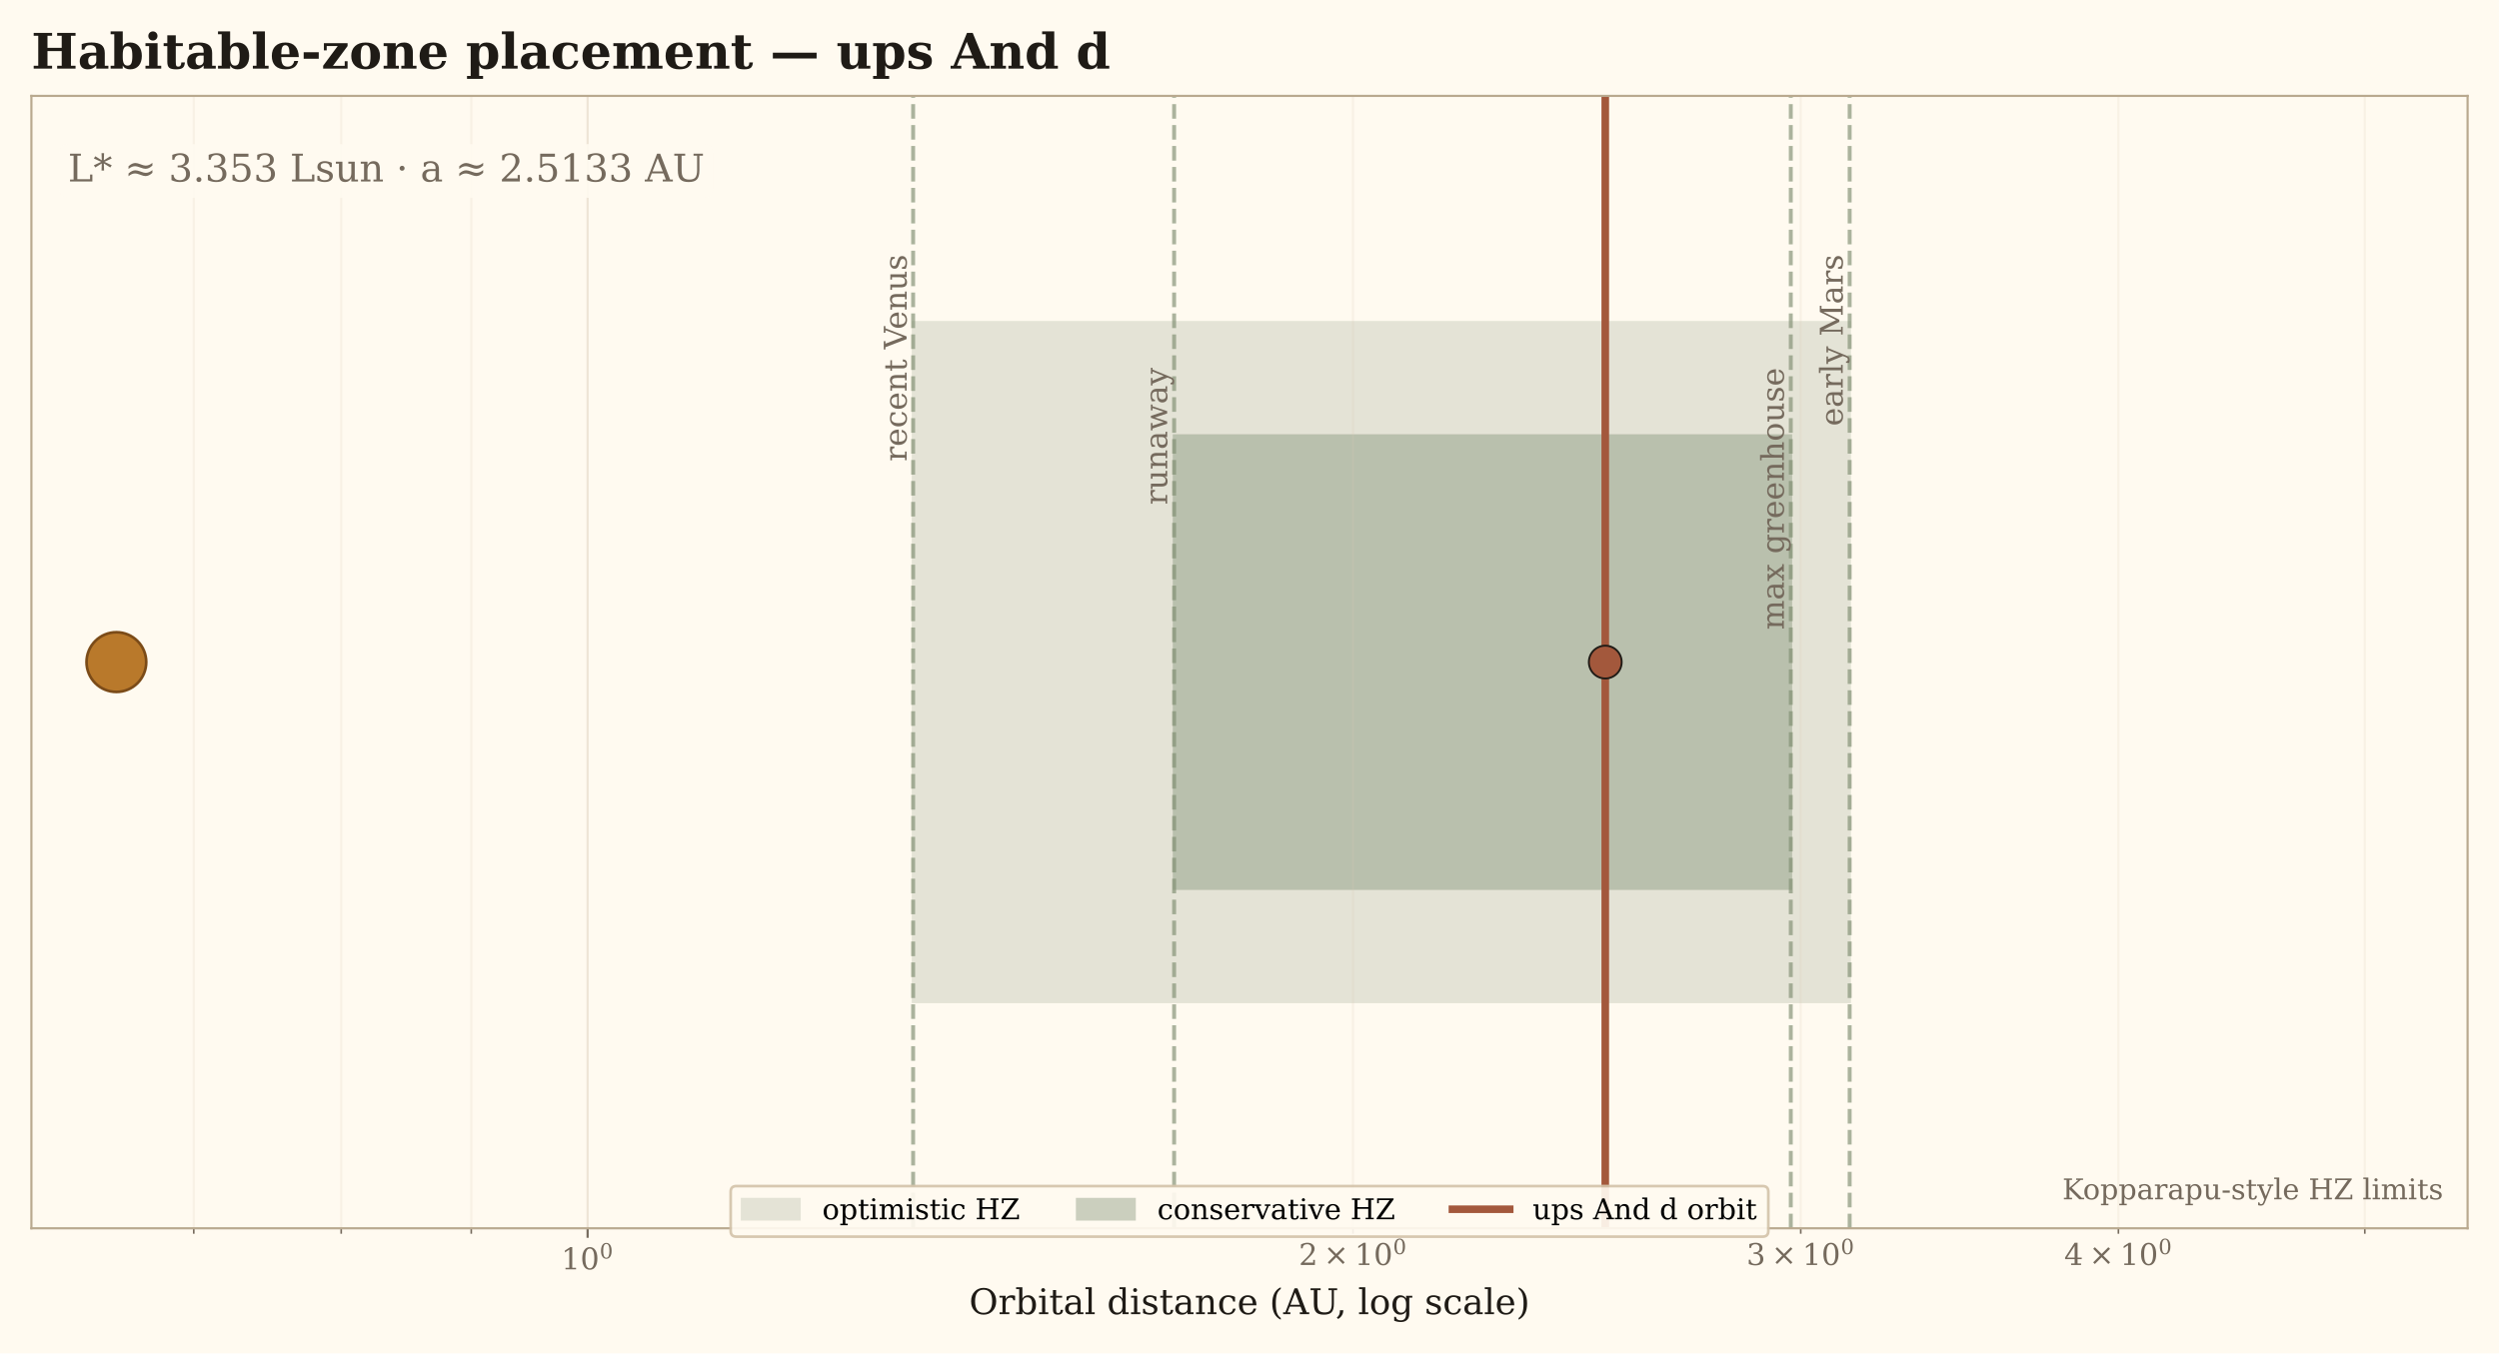
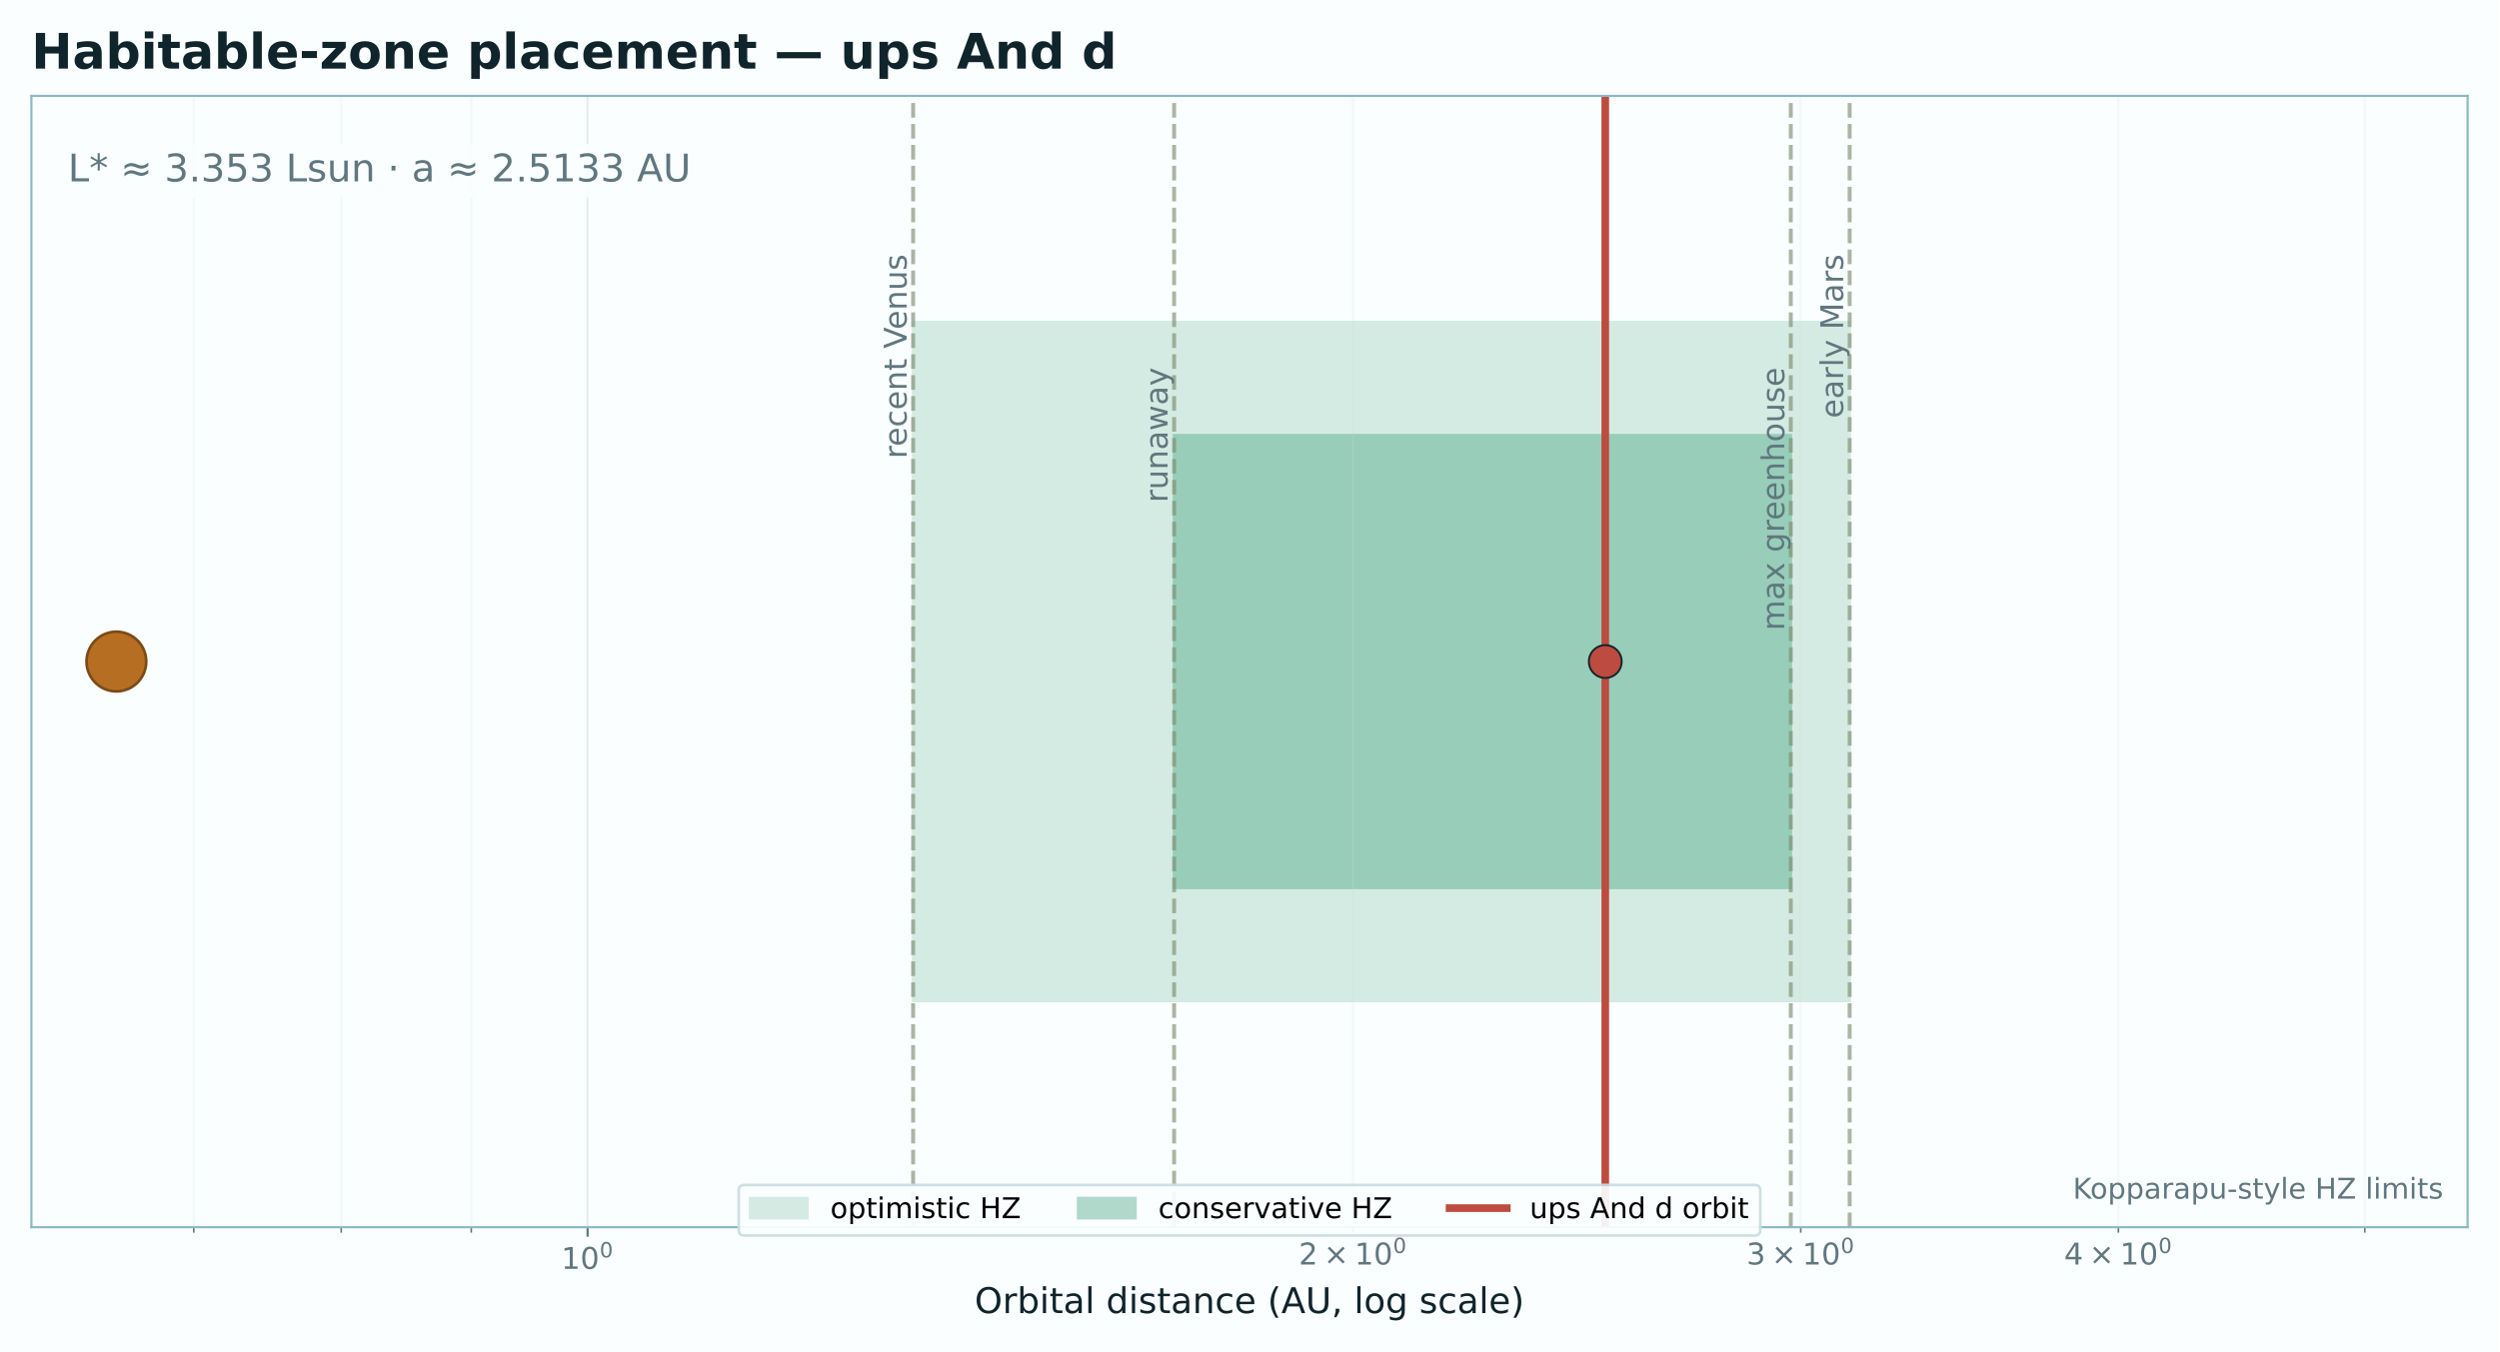
- <svg xmlns="http://www.w3.org/2000/svg" xmlns:xlink="http://www.w3.org/1999/xlink" width="917.04pt" height="496.822pt" viewBox="0 0 917.04 496.822" version="1.1">
+ <svg xmlns="http://www.w3.org/2000/svg" xmlns:xlink="http://www.w3.org/1999/xlink" width="917.04pt" height="496.241pt" viewBox="0 0 917.04 496.241" version="1.1">
  <defs>
    <style type="text/css">*{stroke-linejoin: round; stroke-linecap: butt}</style>
  </defs>
  <g id="figure_1">
    <g id="patch_1">
-       <path d="M 0 496.822  L 917.04 496.822  L 917.04 0  L 0 0  z " style="fill: #fffaf0" />
+       <path d="M 0 496.241  L 917.04 496.241  L 917.04 0  L 0 0  z " style="fill: #fbfeff" />
    </g>
    <g id="axes_1">
      <g id="patch_2">
-         <path d="M 11.52 450.889  L 905.52 450.889  L 905.52 35.197  L 11.52 35.197  z " style="fill: #fffaf0" />
+         <path d="M 11.52 450.493  L 905.52 450.493  L 905.52 35.197  L 11.52 35.197  z " style="fill: #fbfeff" />
      </g>
      <g id="patch_3">
-         <path d="M 335.088 367.751  L 678.755 367.751  L 678.755 118.336  L 335.088 118.336  z " clip-path="url(#p5f0d39eb1c)" style="fill: #687b5d; opacity: 0.18; stroke: #687b5d; stroke-linejoin: miter" />
+         <path d="M 335.088 367.434  L 678.755 367.434  L 678.755 118.256  L 335.088 118.256  z " clip-path="url(#p12e367a2b4)" style="fill: #1f9466; opacity: 0.18; stroke: #1f9466; stroke-linejoin: miter" />
      </g>
      <g id="patch_4">
-         <path d="M 430.859 326.182  L 657.155 326.182  L 657.155 159.905  L 430.859 159.905  z " clip-path="url(#p5f0d39eb1c)" style="fill: #687b5d; opacity: 0.34; stroke: #687b5d; stroke-linejoin: miter" />
+         <path d="M 430.859 325.904  L 657.155 325.904  L 657.155 159.786  L 430.859 159.786  z " clip-path="url(#p12e367a2b4)" style="fill: #1f9466; opacity: 0.34; stroke: #1f9466; stroke-linejoin: miter" />
      </g>
      <g id="matplotlib.axis_1">
        <g id="xtick_1">
          <g id="line2d_1">
-             <path d="M 215.63 450.889  L 215.63 35.197  " clip-path="url(#p5f0d39eb1c)" style="fill: none; stroke: #d9cbb6; stroke-opacity: 0.45; stroke-width: 0.8; stroke-linecap: square" />
+             <path d="M 215.63 450.493  L 215.63 35.197  " clip-path="url(#p12e367a2b4)" style="fill: none; stroke: #c9dde1; stroke-opacity: 0.45; stroke-width: 0.8; stroke-linecap: square" />
          </g>
          <g id="line2d_2">
            <defs>
-               <path id="m52d933f8ff" d="M 0 0  L 0 3.5  " style="stroke: #756a5d; stroke-width: 0.8" />
+               <path id="m324f0296c1" d="M 0 0  L 0 3.5  " style="stroke: #60777f; stroke-width: 0.8" />
            </defs>
            <g>
-               <use xlink:href="#m52d933f8ff" x="215.63" y="450.889" style="fill: #756a5d; stroke: #756a5d; stroke-width: 0.8" />
+               <use xlink:href="#m324f0296c1" x="215.63" y="450.493" style="fill: #60777f; stroke: #60777f; stroke-width: 0.8" />
            </g>
          </g>
          <g id="text_1">
-             <g style="fill: #756a5d" transform="translate(205.9502 466.2475)">
-               <text>
-                 <tspan x="0" y="-0.287" style="font-size: 11px; font-family: 'DejaVu Serif'; fill: #756a5d">1</tspan>
-                 <tspan x="6.999" y="-0.287" style="font-size: 11px; font-family: 'DejaVu Serif'; fill: #756a5d">0</tspan>
-                 <tspan x="14.097" y="-4.28" style="font-size: 7.7px; font-family: 'DejaVu Serif'; fill: #756a5d">0</tspan>
+             <g style="fill: #60777f" transform="translate(205.9502 465.8515)">
+               <text>
+                 <tspan x="0" y="-0.069" style="font-size: 11px; font-family: 'DejaVu Sans'; fill: #60777f">1</tspan>
+                 <tspan x="6.999" y="-0.069" style="font-size: 11px; font-family: 'DejaVu Sans'; fill: #60777f">0</tspan>
+                 <tspan x="14.102" y="-4.28" style="font-size: 7.7px; font-family: 'DejaVu Sans'; fill: #60777f">0</tspan>
              </text>
            </g>
          </g>
        </g>
        <g id="xtick_2">
          <g id="line2d_3">
-             <path d="M 71.1 450.889  L 71.1 35.197  " clip-path="url(#p5f0d39eb1c)" style="fill: none; stroke: #d9cbb6; stroke-opacity: 0.18; stroke-width: 0.8; stroke-linecap: square" />
+             <path d="M 71.1 450.493  L 71.1 35.197  " clip-path="url(#p12e367a2b4)" style="fill: none; stroke: #c9dde1; stroke-opacity: 0.18; stroke-width: 0.8; stroke-linecap: square" />
          </g>
          <g id="line2d_4">
            <defs>
-               <path id="mfe1fb7228b" d="M 0 0  L 0 2  " style="stroke: #756a5d; stroke-width: 0.6" />
+               <path id="md87efe68b2" d="M 0 0  L 0 2  " style="stroke: #60777f; stroke-width: 0.6" />
            </defs>
            <g>
-               <use xlink:href="#mfe1fb7228b" x="71.1" y="450.889" style="fill: #756a5d; stroke: #756a5d; stroke-width: 0.6" />
+               <use xlink:href="#md87efe68b2" x="71.1" y="450.493" style="fill: #60777f; stroke: #60777f; stroke-width: 0.6" />
            </g>
          </g>
        </g>
        <g id="xtick_3">
          <g id="line2d_5">
-             <path d="M 125.209 450.889  L 125.209 35.197  " clip-path="url(#p5f0d39eb1c)" style="fill: none; stroke: #d9cbb6; stroke-opacity: 0.18; stroke-width: 0.8; stroke-linecap: square" />
+             <path d="M 125.209 450.493  L 125.209 35.197  " clip-path="url(#p12e367a2b4)" style="fill: none; stroke: #c9dde1; stroke-opacity: 0.18; stroke-width: 0.8; stroke-linecap: square" />
          </g>
          <g id="line2d_6">
            <g>
-               <use xlink:href="#mfe1fb7228b" x="125.209" y="450.889" style="fill: #756a5d; stroke: #756a5d; stroke-width: 0.6" />
+               <use xlink:href="#md87efe68b2" x="125.209" y="450.493" style="fill: #60777f; stroke: #60777f; stroke-width: 0.6" />
            </g>
          </g>
        </g>
        <g id="xtick_4">
          <g id="line2d_7">
-             <path d="M 172.936 450.889  L 172.936 35.197  " clip-path="url(#p5f0d39eb1c)" style="fill: none; stroke: #d9cbb6; stroke-opacity: 0.18; stroke-width: 0.8; stroke-linecap: square" />
+             <path d="M 172.936 450.493  L 172.936 35.197  " clip-path="url(#p12e367a2b4)" style="fill: none; stroke: #c9dde1; stroke-opacity: 0.18; stroke-width: 0.8; stroke-linecap: square" />
          </g>
          <g id="line2d_8">
            <g>
-               <use xlink:href="#mfe1fb7228b" x="172.936" y="450.889" style="fill: #756a5d; stroke: #756a5d; stroke-width: 0.6" />
+               <use xlink:href="#md87efe68b2" x="172.936" y="450.493" style="fill: #60777f; stroke: #60777f; stroke-width: 0.6" />
            </g>
          </g>
        </g>
        <g id="xtick_5">
          <g id="line2d_9">
-             <path d="M 496.505 450.889  L 496.505 35.197  " clip-path="url(#p5f0d39eb1c)" style="fill: none; stroke: #d9cbb6; stroke-opacity: 0.18; stroke-width: 0.8; stroke-linecap: square" />
+             <path d="M 496.505 450.493  L 496.505 35.197  " clip-path="url(#p12e367a2b4)" style="fill: none; stroke: #c9dde1; stroke-opacity: 0.18; stroke-width: 0.8; stroke-linecap: square" />
          </g>
          <g id="line2d_10">
            <g>
-               <use xlink:href="#mfe1fb7228b" x="496.505" y="450.889" style="fill: #756a5d; stroke: #756a5d; stroke-width: 0.6" />
+               <use xlink:href="#md87efe68b2" x="496.505" y="450.493" style="fill: #60777f; stroke: #60777f; stroke-width: 0.6" />
            </g>
          </g>
          <g id="text_2">
-             <g style="fill: #756a5d" transform="translate(476.5946 464.6475)">
-               <text>
-                 <tspan x="0" y="-0.287" style="font-size: 11px; font-family: 'DejaVu Serif'; fill: #756a5d">2</tspan>
-                 <tspan x="9.142" y="-0.287" style="font-size: 11px; font-family: 'DejaVu Serif'; fill: #756a5d">×</tspan>
-                 <tspan x="20.501" y="-0.287" style="font-size: 11px; font-family: 'DejaVu Serif'; fill: #756a5d">1</tspan>
-                 <tspan x="27.5" y="-0.287" style="font-size: 11px; font-family: 'DejaVu Serif'; fill: #756a5d">0</tspan>
-                 <tspan x="34.598" y="-4.28" style="font-size: 7.7px; font-family: 'DejaVu Serif'; fill: #756a5d">0</tspan>
+             <g style="fill: #60777f" transform="translate(476.5946 464.2515)">
+               <text>
+                 <tspan x="0" y="-0.069" style="font-size: 11px; font-family: 'DejaVu Sans'; fill: #60777f">2</tspan>
+                 <tspan x="9.142" y="-0.069" style="font-size: 11px; font-family: 'DejaVu Sans'; fill: #60777f">×</tspan>
+                 <tspan x="20.501" y="-0.069" style="font-size: 11px; font-family: 'DejaVu Sans'; fill: #60777f">1</tspan>
+                 <tspan x="27.5" y="-0.069" style="font-size: 11px; font-family: 'DejaVu Sans'; fill: #60777f">0</tspan>
+                 <tspan x="34.604" y="-4.28" style="font-size: 7.7px; font-family: 'DejaVu Sans'; fill: #60777f">0</tspan>
              </text>
            </g>
          </g>
        </g>
        <g id="xtick_6">
          <g id="line2d_11">
-             <path d="M 660.806 450.889  L 660.806 35.197  " clip-path="url(#p5f0d39eb1c)" style="fill: none; stroke: #d9cbb6; stroke-opacity: 0.18; stroke-width: 0.8; stroke-linecap: square" />
+             <path d="M 660.806 450.493  L 660.806 35.197  " clip-path="url(#p12e367a2b4)" style="fill: none; stroke: #c9dde1; stroke-opacity: 0.18; stroke-width: 0.8; stroke-linecap: square" />
          </g>
          <g id="line2d_12">
            <g>
-               <use xlink:href="#mfe1fb7228b" x="660.806" y="450.889" style="fill: #756a5d; stroke: #756a5d; stroke-width: 0.6" />
+               <use xlink:href="#md87efe68b2" x="660.806" y="450.493" style="fill: #60777f; stroke: #60777f; stroke-width: 0.6" />
            </g>
          </g>
          <g id="text_3">
-             <g style="fill: #756a5d" transform="translate(640.8957 464.6475)">
-               <text>
-                 <tspan x="0" y="-0.287" style="font-size: 11px; font-family: 'DejaVu Serif'; fill: #756a5d">3</tspan>
-                 <tspan x="9.142" y="-0.287" style="font-size: 11px; font-family: 'DejaVu Serif'; fill: #756a5d">×</tspan>
-                 <tspan x="20.501" y="-0.287" style="font-size: 11px; font-family: 'DejaVu Serif'; fill: #756a5d">1</tspan>
-                 <tspan x="27.5" y="-0.287" style="font-size: 11px; font-family: 'DejaVu Serif'; fill: #756a5d">0</tspan>
-                 <tspan x="34.598" y="-4.28" style="font-size: 7.7px; font-family: 'DejaVu Serif'; fill: #756a5d">0</tspan>
+             <g style="fill: #60777f" transform="translate(640.8957 464.2515)">
+               <text>
+                 <tspan x="0" y="-0.069" style="font-size: 11px; font-family: 'DejaVu Sans'; fill: #60777f">3</tspan>
+                 <tspan x="9.142" y="-0.069" style="font-size: 11px; font-family: 'DejaVu Sans'; fill: #60777f">×</tspan>
+                 <tspan x="20.501" y="-0.069" style="font-size: 11px; font-family: 'DejaVu Sans'; fill: #60777f">1</tspan>
+                 <tspan x="27.5" y="-0.069" style="font-size: 11px; font-family: 'DejaVu Sans'; fill: #60777f">0</tspan>
+                 <tspan x="34.604" y="-4.28" style="font-size: 7.7px; font-family: 'DejaVu Sans'; fill: #60777f">0</tspan>
              </text>
            </g>
          </g>
        </g>
        <g id="xtick_7">
          <g id="line2d_13">
-             <path d="M 777.379 450.889  L 777.379 35.197  " clip-path="url(#p5f0d39eb1c)" style="fill: none; stroke: #d9cbb6; stroke-opacity: 0.18; stroke-width: 0.8; stroke-linecap: square" />
+             <path d="M 777.379 450.493  L 777.379 35.197  " clip-path="url(#p12e367a2b4)" style="fill: none; stroke: #c9dde1; stroke-opacity: 0.18; stroke-width: 0.8; stroke-linecap: square" />
          </g>
          <g id="line2d_14">
            <g>
-               <use xlink:href="#mfe1fb7228b" x="777.379" y="450.889" style="fill: #756a5d; stroke: #756a5d; stroke-width: 0.6" />
+               <use xlink:href="#md87efe68b2" x="777.379" y="450.493" style="fill: #60777f; stroke: #60777f; stroke-width: 0.6" />
            </g>
          </g>
          <g id="text_4">
-             <g style="fill: #756a5d" transform="translate(757.4691 464.6475)">
-               <text>
-                 <tspan x="0" y="-0.287" style="font-size: 11px; font-family: 'DejaVu Serif'; fill: #756a5d">4</tspan>
-                 <tspan x="9.142" y="-0.287" style="font-size: 11px; font-family: 'DejaVu Serif'; fill: #756a5d">×</tspan>
-                 <tspan x="20.501" y="-0.287" style="font-size: 11px; font-family: 'DejaVu Serif'; fill: #756a5d">1</tspan>
-                 <tspan x="27.5" y="-0.287" style="font-size: 11px; font-family: 'DejaVu Serif'; fill: #756a5d">0</tspan>
-                 <tspan x="34.598" y="-4.28" style="font-size: 7.7px; font-family: 'DejaVu Serif'; fill: #756a5d">0</tspan>
+             <g style="fill: #60777f" transform="translate(757.4691 464.2515)">
+               <text>
+                 <tspan x="0" y="-0.069" style="font-size: 11px; font-family: 'DejaVu Sans'; fill: #60777f">4</tspan>
+                 <tspan x="9.142" y="-0.069" style="font-size: 11px; font-family: 'DejaVu Sans'; fill: #60777f">×</tspan>
+                 <tspan x="20.501" y="-0.069" style="font-size: 11px; font-family: 'DejaVu Sans'; fill: #60777f">1</tspan>
+                 <tspan x="27.5" y="-0.069" style="font-size: 11px; font-family: 'DejaVu Sans'; fill: #60777f">0</tspan>
+                 <tspan x="34.604" y="-4.28" style="font-size: 7.7px; font-family: 'DejaVu Sans'; fill: #60777f">0</tspan>
              </text>
            </g>
          </g>
        </g>
        <g id="xtick_8">
          <g id="line2d_15">
-             <path d="M 867.8 450.889  L 867.8 35.197  " clip-path="url(#p5f0d39eb1c)" style="fill: none; stroke: #d9cbb6; stroke-opacity: 0.18; stroke-width: 0.8; stroke-linecap: square" />
+             <path d="M 867.8 450.493  L 867.8 35.197  " clip-path="url(#p12e367a2b4)" style="fill: none; stroke: #c9dde1; stroke-opacity: 0.18; stroke-width: 0.8; stroke-linecap: square" />
          </g>
          <g id="line2d_16">
            <g>
-               <use xlink:href="#mfe1fb7228b" x="867.8" y="450.889" style="fill: #756a5d; stroke: #756a5d; stroke-width: 0.6" />
+               <use xlink:href="#md87efe68b2" x="867.8" y="450.493" style="fill: #60777f; stroke: #60777f; stroke-width: 0.6" />
            </g>
          </g>
        </g>
        <g id="text_5">
-           <text style="font-size: 13px; font-family: 'DejaVu Serif'; text-anchor: middle; fill: #1f1b16" x="458.52" y="482.413" transform="rotate(-0 458.52 482.4131)">Orbital distance (AU, log scale)</text>
+           <text style="font-size: 13px; font-family: 'DejaVu Sans'; text-anchor: middle; fill: #10242b" x="458.52" y="482.017" transform="rotate(-0 458.52 482.0171)">Orbital distance (AU, log scale)</text>
        </g>
      </g>
      <g id="matplotlib.axis_2" />
      <g id="line2d_17">
-         <path d="M 589.074 450.889  L 589.074 35.197  " clip-path="url(#p5f0d39eb1c)" style="fill: none; stroke: #a3583c; stroke-width: 2.8; stroke-linecap: square" />
+         <path d="M 589.074 450.493  L 589.074 35.197  " clip-path="url(#p12e367a2b4)" style="fill: none; stroke: #bd4b3f; stroke-width: 2.8; stroke-linecap: square" />
      </g>
      <g id="line2d_18">
-         <path d="M 335.088 450.889  L 335.088 35.197  " clip-path="url(#p5f0d39eb1c)" style="fill: none; stroke-dasharray: 5.365,2.32; stroke-dashoffset: 0; stroke: #7f8d70; stroke-opacity: 0.65; stroke-width: 1.45" />
+         <path d="M 335.088 450.493  L 335.088 35.197  " clip-path="url(#p12e367a2b4)" style="fill: none; stroke-dasharray: 5.365,2.32; stroke-dashoffset: 0; stroke: #7f8d70; stroke-opacity: 0.65; stroke-width: 1.45" />
      </g>
      <g id="line2d_19">
-         <path d="M 430.859 450.889  L 430.859 35.197  " clip-path="url(#p5f0d39eb1c)" style="fill: none; stroke-dasharray: 5.365,2.32; stroke-dashoffset: 0; stroke: #7f8d70; stroke-opacity: 0.65; stroke-width: 1.45" />
+         <path d="M 430.859 450.493  L 430.859 35.197  " clip-path="url(#p12e367a2b4)" style="fill: none; stroke-dasharray: 5.365,2.32; stroke-dashoffset: 0; stroke: #7f8d70; stroke-opacity: 0.65; stroke-width: 1.45" />
      </g>
      <g id="line2d_20">
-         <path d="M 657.155 450.889  L 657.155 35.197  " clip-path="url(#p5f0d39eb1c)" style="fill: none; stroke-dasharray: 5.365,2.32; stroke-dashoffset: 0; stroke: #7f8d70; stroke-opacity: 0.65; stroke-width: 1.45" />
+         <path d="M 657.155 450.493  L 657.155 35.197  " clip-path="url(#p12e367a2b4)" style="fill: none; stroke-dasharray: 5.365,2.32; stroke-dashoffset: 0; stroke: #7f8d70; stroke-opacity: 0.65; stroke-width: 1.45" />
      </g>
      <g id="line2d_21">
-         <path d="M 678.755 450.889  L 678.755 35.197  " clip-path="url(#p5f0d39eb1c)" style="fill: none; stroke-dasharray: 5.365,2.32; stroke-dashoffset: 0; stroke: #7f8d70; stroke-opacity: 0.65; stroke-width: 1.45" />
+         <path d="M 678.755 450.493  L 678.755 35.197  " clip-path="url(#p12e367a2b4)" style="fill: none; stroke-dasharray: 5.365,2.32; stroke-dashoffset: 0; stroke: #7f8d70; stroke-opacity: 0.65; stroke-width: 1.45" />
      </g>
      <g id="patch_5">
-         <path d="M 11.52 450.889  L 11.52 35.197  " style="fill: none; stroke: #b9a98f; stroke-width: 0.8; stroke-linejoin: miter; stroke-linecap: square" />
+         <path d="M 11.52 450.493  L 11.52 35.197  " style="fill: none; stroke: #8bbac3; stroke-width: 0.8; stroke-linejoin: miter; stroke-linecap: square" />
      </g>
      <g id="patch_6">
-         <path d="M 905.52 450.889  L 905.52 35.197  " style="fill: none; stroke: #b9a98f; stroke-width: 0.8; stroke-linejoin: miter; stroke-linecap: square" />
+         <path d="M 905.52 450.493  L 905.52 35.197  " style="fill: none; stroke: #8bbac3; stroke-width: 0.8; stroke-linejoin: miter; stroke-linecap: square" />
      </g>
      <g id="patch_7">
-         <path d="M 11.52 450.889  L 905.52 450.889  " style="fill: none; stroke: #b9a98f; stroke-width: 0.8; stroke-linejoin: miter; stroke-linecap: square" />
+         <path d="M 11.52 450.493  L 905.52 450.493  " style="fill: none; stroke: #8bbac3; stroke-width: 0.8; stroke-linejoin: miter; stroke-linecap: square" />
      </g>
      <g id="patch_8">
-         <path d="M 11.52 35.197  L 905.52 35.197  " style="fill: none; stroke: #b9a98f; stroke-width: 0.8; stroke-linejoin: miter; stroke-linecap: square" />
+         <path d="M 11.52 35.197  L 905.52 35.197  " style="fill: none; stroke: #8bbac3; stroke-width: 0.8; stroke-linejoin: miter; stroke-linecap: square" />
      </g>
      <g id="text_6">
-         <text style="font-size: 11.5px; font-family: 'DejaVu Serif'; fill: #756a5d" transform="translate(332.6966 169.4037) rotate(-90)">recent Venus</text>
+         <text style="font-size: 11.5px; font-family: 'DejaVu Sans'; fill: #60777f" transform="translate(332.6966 168.3528) rotate(-90)">recent Venus</text>
      </g>
      <g id="text_7">
-         <text style="font-size: 11.5px; font-family: 'DejaVu Serif'; fill: #756a5d" transform="translate(428.3037 185.3279) rotate(-90)">runaway</text>
+         <text style="font-size: 11.5px; font-family: 'DejaVu Sans'; fill: #60777f" transform="translate(428.4672 184.4781) rotate(-90)">runaway</text>
      </g>
      <g id="text_8">
-         <text style="font-size: 11.5px; font-family: 'DejaVu Serif'; fill: #756a5d" transform="translate(654.5995 231.1877) rotate(-90)">max greenhouse</text>
+         <text style="font-size: 11.5px; font-family: 'DejaVu Sans'; fill: #60777f" transform="translate(654.7631 231.4682) rotate(-90)">max greenhouse</text>
      </g>
      <g id="text_9">
-         <text style="font-size: 11.5px; font-family: 'DejaVu Serif'; fill: #756a5d" transform="translate(676.1995 156.4141) rotate(-90)">early Mars</text>
+         <text style="font-size: 11.5px; font-family: 'DejaVu Sans'; fill: #60777f" transform="translate(676.363 153.5339) rotate(-90)">early Mars</text>
      </g>
      <g id="text_10">
        <g id="patch_9">
-           <path d="M 24.93 72.611  L 258.572 72.611  Q 261.652 72.611 261.652 69.531  L 261.652 55.982  Q 261.652 52.902 258.572 52.902  L 24.93 52.902  Q 21.85 52.902 21.85 55.982  L 21.85 69.531  Q 21.85 72.611 24.93 72.611  z " style="fill: #fffaf0; opacity: 0.88" />
-         </g>
-         <text style="font-size: 14px; font-family: 'DejaVu Serif'; text-anchor: start; fill: #756a5d" x="24.93" y="66.62" transform="rotate(-0 24.93 66.6196)">L* ≈ 3.353 Lsun · a ≈ 2.5133 AU</text>
+           <path d="M 24.93 72.591  L 253.546 72.591  Q 256.626 72.591 256.626 69.511  L 256.626 55.962  Q 256.626 52.882 253.546 52.882  L 24.93 52.882  Q 21.85 52.882 21.85 55.962  L 21.85 69.511  Q 21.85 72.591 24.93 72.591  z " style="fill: #fbfeff; opacity: 0.88" />
+         </g>
+         <text style="font-size: 14px; font-family: 'DejaVu Sans'; text-anchor: start; fill: #60777f" x="24.93" y="66.6" transform="rotate(-0 24.93 66.5998)">L* ≈ 3.353 Lsun · a ≈ 2.5133 AU</text>
      </g>
      <g id="text_11">
-         <text style="font-size: 10.5px; font-family: 'DejaVu Serif'; text-anchor: end; fill: #756a5d" x="896.58" y="440.242" transform="rotate(-0 896.58 440.2424)">Kopparapu-style HZ limits</text>
+         <text style="font-size: 10.5px; font-family: 'DejaVu Sans'; text-anchor: end; fill: #60777f" x="896.58" y="440.004" transform="rotate(-0 896.58 440.0036)">Kopparapu-style HZ limits</text>
      </g>
      <g id="text_12">
-         <text style="font-weight: 700; font-size: 18px; font-family: 'DejaVu Serif'; text-anchor: start; fill: #1f1b16" x="11.52" y="25.197" transform="rotate(-0 11.52 25.19719)">Habitable-zone placement — ups And d</text>
+         <text style="font-weight: 700; font-size: 18px; font-family: 'DejaVu Sans'; text-anchor: start; fill: #10242b" x="11.52" y="25.197" transform="rotate(-0 11.52 25.19719)">Habitable-zone placement — ups And d</text>
      </g>
      <g id="PathCollection_1">
        <defs>
-           <path id="medf84b8301" d="M 0 10.954  C 2.905 10.954 5.692 9.8 7.746 7.746  C 9.8 5.692 10.954 2.905 10.954 0  C 10.954 -2.905 9.8 -5.692 7.746 -7.746  C 5.692 -9.8 2.905 -10.954 0 -10.954  C -2.905 -10.954 -5.692 -9.8 -7.746 -7.746  C -9.8 -5.692 -10.954 -2.905 -10.954 0  C -10.954 2.905 -9.8 5.692 -7.746 7.746  C -5.692 9.8 -2.905 10.954 0 10.954  z " style="stroke: #7b4b18" />
+           <path id="mb9945c4f8a" d="M 0 10.954  C 2.905 10.954 5.692 9.8 7.746 7.746  C 9.8 5.692 10.954 2.905 10.954 0  C 10.954 -2.905 9.8 -5.692 7.746 -7.746  C 5.692 -9.8 2.905 -10.954 0 -10.954  C -2.905 -10.954 -5.692 -9.8 -7.746 -7.746  C -9.8 -5.692 -10.954 -2.905 -10.954 0  C -10.954 2.905 -9.8 5.692 -7.746 7.746  C -5.692 9.8 -2.905 10.954 0 10.954  z " style="stroke: #7b4b18" />
        </defs>
-         <g clip-path="url(#p5f0d39eb1c)">
-           <use xlink:href="#medf84b8301" x="42.706" y="243.043" style="fill: #b9792b; stroke: #7b4b18" />
+         <g clip-path="url(#p12e367a2b4)">
+           <use xlink:href="#mb9945c4f8a" x="42.706" y="242.845" style="fill: #b66f22; stroke: #7b4b18" />
        </g>
      </g>
      <g id="PathCollection_2">
        <defs>
-           <path id="m2c39ffd10f" d="M 0 6.021  C 1.597 6.021 3.128 5.386 4.257 4.257  C 5.386 3.128 6.021 1.597 6.021 0  C 6.021 -1.597 5.386 -3.128 4.257 -4.257  C 3.128 -5.386 1.597 -6.021 0 -6.021  C -1.597 -6.021 -3.128 -5.386 -4.257 -4.257  C -5.386 -3.128 -6.021 -1.597 -6.021 0  C -6.021 1.597 -5.386 3.128 -4.257 4.257  C -3.128 5.386 -1.597 6.021 0 6.021  z " style="stroke: #1f1b16; stroke-width: 0.7" />
+           <path id="mb06b06f03b" d="M 0 6.021  C 1.597 6.021 3.128 5.386 4.257 4.257  C 5.386 3.128 6.021 1.597 6.021 0  C 6.021 -1.597 5.386 -3.128 4.257 -4.257  C 3.128 -5.386 1.597 -6.021 0 -6.021  C -1.597 -6.021 -3.128 -5.386 -4.257 -4.257  C -5.386 -3.128 -6.021 -1.597 -6.021 0  C -6.021 1.597 -5.386 3.128 -4.257 4.257  C -3.128 5.386 -1.597 6.021 0 6.021  z " style="stroke: #10242b; stroke-width: 0.7" />
        </defs>
-         <g clip-path="url(#p5f0d39eb1c)">
-           <use xlink:href="#m2c39ffd10f" x="589.074" y="243.043" style="fill: #a3583c; stroke: #1f1b16; stroke-width: 0.7" />
+         <g clip-path="url(#p12e367a2b4)">
+           <use xlink:href="#mb06b06f03b" x="589.074" y="242.845" style="fill: #bd4b3f; stroke: #10242b; stroke-width: 0.7" />
        </g>
      </g>
      <g id="legend_1">
        <g id="patch_10">
-           <path d="M 270.232 453.953  L 646.808 453.953  Q 648.908 453.953 648.908 451.853  L 648.908 437.491  Q 648.908 435.391 646.808 435.391  L 270.232 435.391  Q 268.132 435.391 268.132 437.491  L 268.132 451.853  Q 268.132 453.953 270.232 453.953  z " style="fill: #fffaf0; opacity: 0.92; stroke: #d4c3aa; stroke-linejoin: miter" />
+           <path d="M 273.188 453.549  L 643.852 453.549  Q 645.952 453.549 645.952 451.449  L 645.952 437.087  Q 645.952 434.987 643.852 434.987  L 273.188 434.987  Q 271.088 434.987 271.088 437.087  L 271.088 451.449  Q 271.088 453.549 273.188 453.549  z " style="fill: #fbfeff; opacity: 0.92; stroke: #c9dde1; stroke-linejoin: miter" />
        </g>
        <g id="patch_11">
-           <path d="M 272.332 447.569  L 293.332 447.569  L 293.332 440.219  L 272.332 440.219  z " style="fill: #687b5d; opacity: 0.18; stroke: #687b5d; stroke-linejoin: miter" />
+           <path d="M 275.288 447.165  L 296.288 447.165  L 296.288 439.815  L 275.288 439.815  z " style="fill: #1f9466; opacity: 0.18; stroke: #1f9466; stroke-linejoin: miter" />
        </g>
        <g id="text_13">
-           <text style="font-size: 10.5px; font-family: 'DejaVu Serif'; text-anchor: start" x="301.732" y="447.569" transform="rotate(-0 301.732 447.5694)">optimistic HZ</text>
+           <text style="font-size: 10.5px; font-family: 'DejaVu Sans'; text-anchor: start" x="304.688" y="447.165" transform="rotate(-0 304.6876 447.1654)">optimistic HZ</text>
        </g>
        <g id="patch_12">
-           <path d="M 395.303 447.569  L 416.303 447.569  L 416.303 440.219  L 395.303 440.219  z " style="fill: #687b5d; opacity: 0.34; stroke: #687b5d; stroke-linejoin: miter" />
+           <path d="M 395.659 447.165  L 416.659 447.165  L 416.659 439.815  L 395.659 439.815  z " style="fill: #1f9466; opacity: 0.34; stroke: #1f9466; stroke-linejoin: miter" />
        </g>
        <g id="text_14">
-           <text style="font-size: 10.5px; font-family: 'DejaVu Serif'; text-anchor: start" x="424.703" y="447.569" transform="rotate(-0 424.7034 447.5694)">conservative HZ</text>
+           <text style="font-size: 10.5px; font-family: 'DejaVu Sans'; text-anchor: start" x="425.059" y="447.165" transform="rotate(-0 425.0586 447.1654)">conservative HZ</text>
        </g>
        <g id="line2d_22">
-           <path d="M 532.996 443.894  L 543.496 443.894  L 553.996 443.894  " style="fill: none; stroke: #a3583c; stroke-width: 2.8; stroke-linecap: square" />
+           <path d="M 531.942 443.49  L 542.442 443.49  L 552.942 443.49  " style="fill: none; stroke: #bd4b3f; stroke-width: 2.8; stroke-linecap: square" />
        </g>
        <g id="text_15">
-           <text style="font-size: 10.5px; font-family: 'DejaVu Serif'; text-anchor: start" x="562.396" y="447.569" transform="rotate(-0 562.3962 447.5694)">ups And d orbit</text>
+           <text style="font-size: 10.5px; font-family: 'DejaVu Sans'; text-anchor: start" x="561.342" y="447.165" transform="rotate(-0 561.3421 447.1654)">ups And d orbit</text>
        </g>
      </g>
    </g>
  </g>
  <defs>
-     <clipPath id="p5f0d39eb1c">
-       <rect x="11.52" y="35.197" width="894" height="415.692" />
+     <clipPath id="p12e367a2b4">
+       <rect x="11.52" y="35.197" width="894" height="415.296" />
    </clipPath>
  </defs>
</svg>
